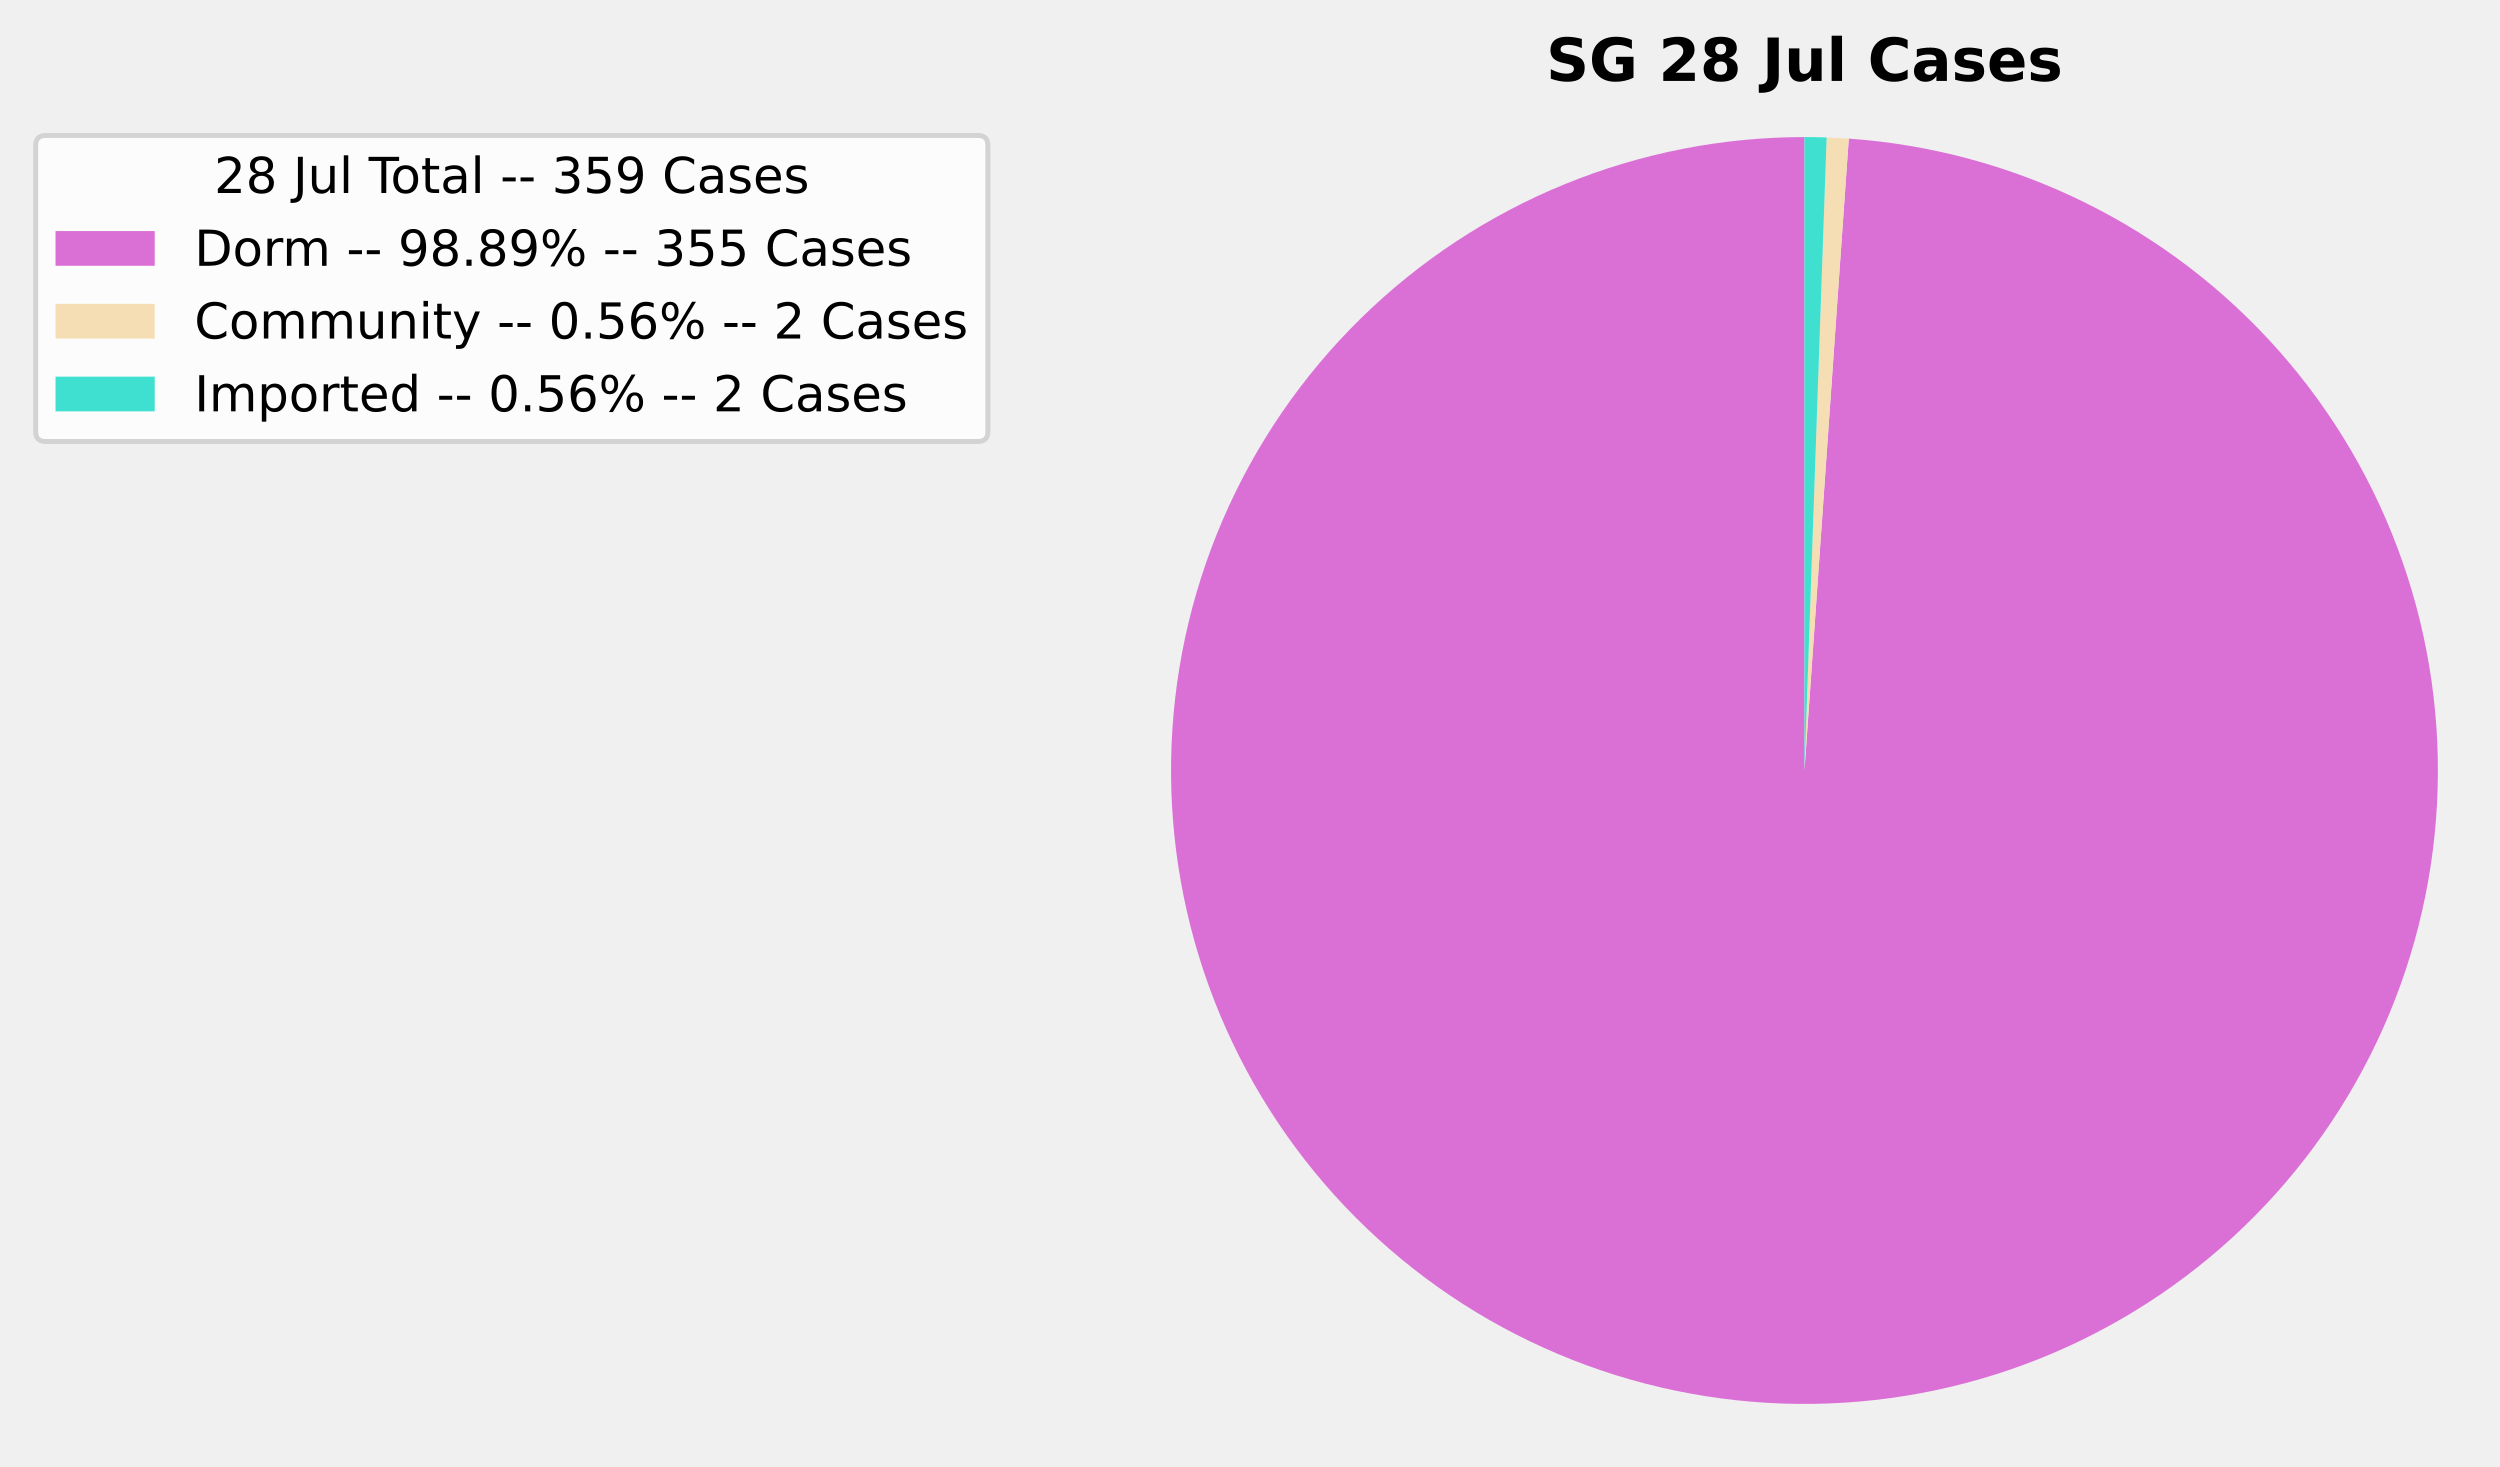
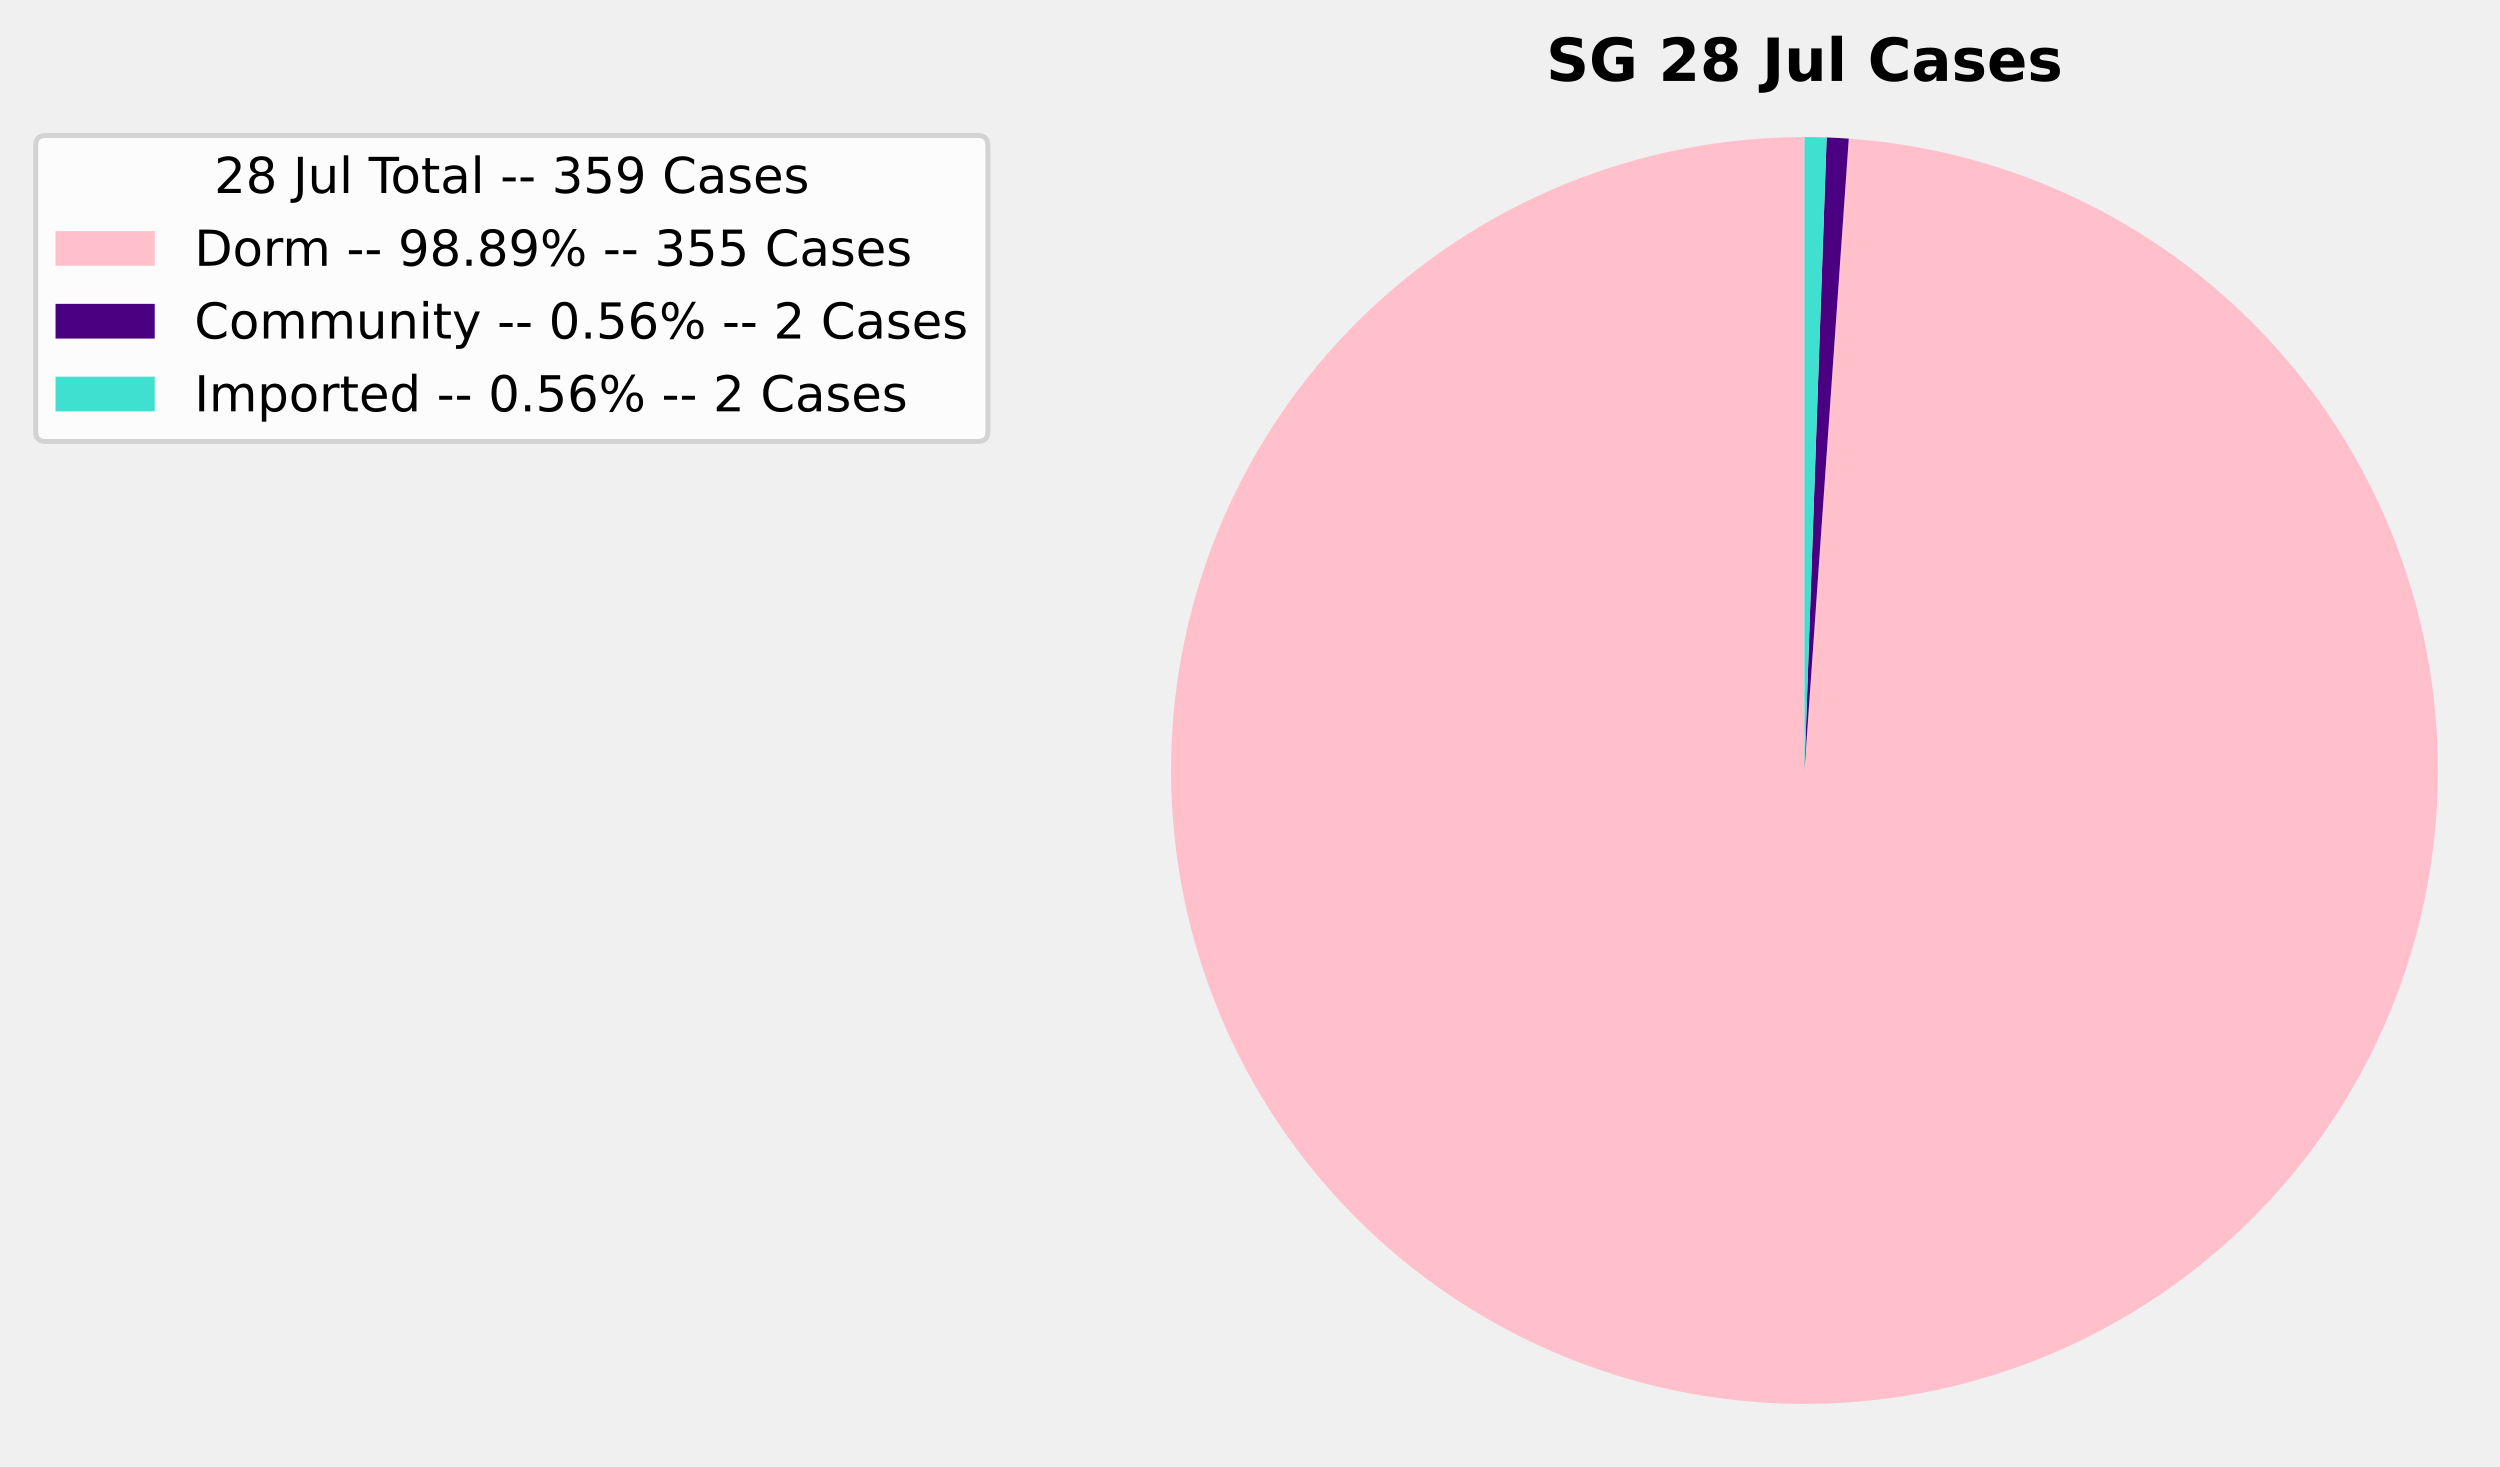
<svg xmlns="http://www.w3.org/2000/svg" xmlns:xlink="http://www.w3.org/1999/xlink" height="295.63pt" version="1.1" viewBox="0 0 504.133 295.63" width="504.133pt">
  <defs>
    <style type="text/css">
*{stroke-linecap:butt;stroke-linejoin:round;}
  </style>
  </defs>
  <g id="figure_1">
    <g id="patch_1">
      <path d="M -0 295.63  L 504.133 295.63  L 504.133 0  L -0 0  z " style="fill:none;" />
    </g>
    <g id="axes_1">
      <g id="patch_2">
-         <path d="M 363.877 27.64  C 347.291 27.64 330.863 30.871 315.512 37.151  C 300.161 43.431 286.179 52.641 274.349 64.266  C 262.519 75.891 253.065 89.709 246.518 104.948  C 239.97 120.186 236.453 136.555 236.162 153.139  C 235.872 169.722 238.815 186.204 244.825 201.662  C 250.835 217.121 259.799 231.262 271.215 243.293  C 282.631 255.325 296.282 265.019 311.404 271.832  C 326.526 278.646 342.831 282.449 359.406 283.03  C 375.982 283.61 392.513 280.957 408.074 275.218  C 423.636 269.479 437.931 260.764 450.161 249.56  C 462.39 238.356 472.322 224.877 479.399 209.877  C 486.476 194.877 490.564 178.641 491.434 162.078  C 492.305 145.515 489.941 128.94 484.475 113.281  C 479.01 97.621 470.546 83.175 459.558 70.751  C 448.57 58.328 435.267 48.162 420.393 40.824  C 405.519 33.485 389.357 29.113 372.812 27.953  L 363.877 155.374  L 363.877 27.64  z " style="fill:#da70d6;" />
+         <path d="M 363.877 27.64  C 347.291 27.64 330.863 30.871 315.512 37.151  C 300.161 43.431 286.179 52.641 274.349 64.266  C 262.519 75.891 253.065 89.709 246.518 104.948  C 239.97 120.186 236.453 136.555 236.162 153.139  C 235.872 169.722 238.815 186.204 244.825 201.662  C 250.835 217.121 259.799 231.262 271.215 243.293  C 282.631 255.325 296.282 265.019 311.404 271.832  C 326.526 278.646 342.831 282.449 359.406 283.03  C 375.982 283.61 392.513 280.957 408.074 275.218  C 423.636 269.479 437.931 260.764 450.161 249.56  C 462.39 238.356 472.322 224.877 479.399 209.877  C 486.476 194.877 490.564 178.641 491.434 162.078  C 492.305 145.515 489.941 128.94 484.475 113.281  C 479.01 97.621 470.546 83.175 459.558 70.751  C 448.57 58.328 435.267 48.162 420.393 40.824  C 405.519 33.485 389.357 29.113 372.812 27.953  L 363.877 155.374  L 363.877 27.64  z " style="fill:#ffc0cb;" />
      </g>
      <g id="patch_3">
-         <path d="M 372.812 27.953  C 372.068 27.901 371.324 27.856 370.58 27.816  C 369.836 27.777 369.092 27.745 368.347 27.719  L 363.877 155.374  L 372.812 27.953  z " style="fill:#f5deb3;" />
+         <path d="M 372.812 27.953  C 372.068 27.901 371.324 27.856 370.58 27.816  C 369.836 27.777 369.092 27.745 368.347 27.719  L 363.877 155.374  L 372.812 27.953  z " style="fill:#4b0082;" />
      </g>
      <g id="patch_4">
        <path d="M 368.347 27.719  C 367.602 27.693 366.857 27.673 366.112 27.66  C 365.367 27.647 364.622 27.64 363.877 27.64  L 363.877 155.374  L 368.347 27.719  z " style="fill:#40e0d0;" />
      </g>
      <g id="matplotlib.axis_1" />
      <g id="matplotlib.axis_2" />
      <g id="text_1">
        <defs>
          <path d="M 59.906 70.609  L 59.906 55.172  Q 53.906 57.859 48.188 59.219  Q 42.484 60.594 37.406 60.594  Q 30.672 60.594 27.438 58.734  Q 24.219 56.891 24.219 52.984  Q 24.219 50.047 26.391 48.406  Q 28.562 46.781 34.281 45.609  L 42.281 44  Q 54.438 41.547 59.562 36.562  Q 64.703 31.594 64.703 22.406  Q 64.703 10.359 57.547 4.469  Q 50.391 -1.422 35.688 -1.422  Q 28.766 -1.422 21.781 -0.094  Q 14.797 1.219 7.812 3.812  L 7.812 19.672  Q 14.797 15.969 21.312 14.078  Q 27.828 12.203 33.891 12.203  Q 40.047 12.203 43.312 14.25  Q 46.578 16.312 46.578 20.125  Q 46.578 23.531 44.359 25.391  Q 42.141 27.25 35.5 28.719  L 28.219 30.328  Q 17.281 32.672 12.219 37.797  Q 7.172 42.922 7.172 51.609  Q 7.172 62.5 14.203 68.359  Q 21.234 74.219 34.422 74.219  Q 40.438 74.219 46.781 73.312  Q 53.125 72.406 59.906 70.609  z " id="DejaVuSans-Bold-83" />
          <path d="M 74.703 5.422  Q 67.672 2 60.109 0.281  Q 52.547 -1.422 44.484 -1.422  Q 26.266 -1.422 15.625 8.766  Q 4.984 18.953 4.984 36.375  Q 4.984 54 15.812 64.109  Q 26.656 74.219 45.516 74.219  Q 52.781 74.219 59.438 72.844  Q 66.109 71.484 72.016 68.797  L 72.016 53.719  Q 65.922 57.172 59.891 58.875  Q 53.859 60.594 47.797 60.594  Q 36.578 60.594 30.5 54.312  Q 24.422 48.047 24.422 36.375  Q 24.422 24.812 30.281 18.5  Q 36.141 12.203 46.922 12.203  Q 49.859 12.203 52.375 12.562  Q 54.891 12.938 56.891 13.719  L 56.891 27.875  L 45.406 27.875  L 45.406 40.484  L 74.703 40.484  z " id="DejaVuSans-Bold-71" />
          <path id="DejaVuSans-Bold-32" />
          <path d="M 28.812 13.812  L 60.891 13.812  L 60.891 0  L 7.906 0  L 7.906 13.812  L 34.516 37.312  Q 38.094 40.531 39.797 43.609  Q 41.5 46.688 41.5 50  Q 41.5 55.125 38.062 58.25  Q 34.625 61.375 28.906 61.375  Q 24.516 61.375 19.281 59.5  Q 14.062 57.625 8.109 53.906  L 8.109 69.922  Q 14.453 72.016 20.656 73.109  Q 26.859 74.219 32.812 74.219  Q 45.906 74.219 53.156 68.453  Q 60.406 62.703 60.406 52.391  Q 60.406 46.438 57.328 41.281  Q 54.25 36.141 44.391 27.484  z " id="DejaVuSans-Bold-50" />
          <path d="M 34.812 32.625  Q 29.547 32.625 26.703 29.734  Q 23.875 26.859 23.875 21.484  Q 23.875 16.109 26.703 13.25  Q 29.547 10.406 34.812 10.406  Q 40.047 10.406 42.828 13.25  Q 45.609 16.109 45.609 21.484  Q 45.609 26.906 42.828 29.766  Q 40.047 32.625 34.812 32.625  z M 21.094 38.812  Q 14.453 40.828 11.078 44.969  Q 7.719 49.125 7.719 55.328  Q 7.719 64.547 14.594 69.375  Q 21.484 74.219 34.812 74.219  Q 48.047 74.219 54.922 69.406  Q 61.812 64.594 61.812 55.328  Q 61.812 49.125 58.422 44.969  Q 55.031 40.828 48.391 38.812  Q 55.812 36.766 59.594 32.156  Q 63.375 27.547 63.375 20.516  Q 63.375 9.672 56.172 4.125  Q 48.969 -1.422 34.812 -1.422  Q 20.609 -1.422 13.359 4.125  Q 6.109 9.672 6.109 20.516  Q 6.109 27.547 9.891 32.156  Q 13.672 36.766 21.094 38.812  z M 25.484 53.422  Q 25.484 49.078 27.906 46.734  Q 30.328 44.391 34.812 44.391  Q 39.203 44.391 41.594 46.734  Q 44 49.078 44 53.422  Q 44 57.766 41.594 60.078  Q 39.203 62.406 34.812 62.406  Q 30.328 62.406 27.906 60.062  Q 25.484 57.719 25.484 53.422  z " id="DejaVuSans-Bold-56" />
          <path d="M 9.188 72.906  L 27.984 72.906  L 27.984 7.078  Q 27.984 -6.547 20.578 -13.281  Q 13.188 -20.016 -1.812 -20.016  L -5.609 -20.016  L -5.609 -5.812  L -2.688 -5.812  Q 3.172 -5.812 6.172 -2.531  Q 9.188 0.734 9.188 7.078  z " id="DejaVuSans-Bold-74" />
          <path d="M 7.812 21.297  L 7.812 54.688  L 25.391 54.688  L 25.391 49.219  Q 25.391 44.781 25.344 38.062  Q 25.297 31.344 25.297 29.109  Q 25.297 22.516 25.641 19.609  Q 25.984 16.703 26.812 15.375  Q 27.875 13.672 29.609 12.734  Q 31.344 11.812 33.594 11.812  Q 39.062 11.812 42.188 16.016  Q 45.312 20.219 45.312 27.688  L 45.312 54.688  L 62.797 54.688  L 62.797 0  L 45.312 0  L 45.312 7.906  Q 41.359 3.125 36.938 0.844  Q 32.516 -1.422 27.203 -1.422  Q 17.719 -1.422 12.766 4.391  Q 7.812 10.203 7.812 21.297  z " id="DejaVuSans-Bold-117" />
          <path d="M 8.406 75.984  L 25.875 75.984  L 25.875 0  L 8.406 0  z " id="DejaVuSans-Bold-108" />
          <path d="M 67 4  Q 61.812 1.312 56.203 -0.047  Q 50.594 -1.422 44.484 -1.422  Q 26.266 -1.422 15.625 8.766  Q 4.984 18.953 4.984 36.375  Q 4.984 53.859 15.625 64.031  Q 26.266 74.219 44.484 74.219  Q 50.594 74.219 56.203 72.844  Q 61.812 71.484 67 68.797  L 67 53.719  Q 61.766 57.281 56.688 58.938  Q 51.609 60.594 46 60.594  Q 35.938 60.594 30.172 54.141  Q 24.422 47.703 24.422 36.375  Q 24.422 25.094 30.172 18.641  Q 35.938 12.203 46 12.203  Q 51.609 12.203 56.688 13.859  Q 61.766 15.531 67 19.094  z " id="DejaVuSans-Bold-67" />
          <path d="M 32.906 24.609  Q 27.438 24.609 24.672 22.75  Q 21.922 20.906 21.922 17.281  Q 21.922 13.969 24.141 12.078  Q 26.375 10.203 30.328 10.203  Q 35.25 10.203 38.625 13.734  Q 42 17.281 42 22.609  L 42 24.609  z M 59.625 31.203  L 59.625 0  L 42 0  L 42 8.109  Q 38.484 3.125 34.078 0.844  Q 29.688 -1.422 23.391 -1.422  Q 14.891 -1.422 9.594 3.531  Q 4.297 8.5 4.297 16.406  Q 4.297 26.031 10.906 30.516  Q 17.531 35.016 31.688 35.016  L 42 35.016  L 42 36.375  Q 42 40.531 38.719 42.453  Q 35.453 44.391 28.516 44.391  Q 22.906 44.391 18.062 43.266  Q 13.234 42.141 9.078 39.891  L 9.078 53.219  Q 14.703 54.594 20.359 55.297  Q 26.031 56 31.688 56  Q 46.484 56 53.047 50.172  Q 59.625 44.344 59.625 31.203  z " id="DejaVuSans-Bold-97" />
          <path d="M 51.125 52.984  L 51.125 39.703  Q 45.516 42.047 40.281 43.219  Q 35.062 44.391 30.422 44.391  Q 25.438 44.391 23.016 43.141  Q 20.609 41.891 20.609 39.312  Q 20.609 37.203 22.438 36.078  Q 24.266 34.969 29 34.422  L 32.078 33.984  Q 45.516 32.281 50.141 28.375  Q 54.781 24.469 54.781 16.109  Q 54.781 7.375 48.328 2.969  Q 41.891 -1.422 29.109 -1.422  Q 23.688 -1.422 17.891 -0.562  Q 12.109 0.297 6 2  L 6 15.281  Q 11.234 12.75 16.719 11.469  Q 22.219 10.203 27.875 10.203  Q 33.016 10.203 35.594 11.609  Q 38.188 13.031 38.188 15.828  Q 38.188 18.172 36.406 19.312  Q 34.625 20.453 29.297 21.094  L 26.219 21.484  Q 14.547 22.953 9.859 26.906  Q 5.172 30.859 5.172 38.922  Q 5.172 47.609 11.125 51.797  Q 17.094 56 29.391 56  Q 34.234 56 39.547 55.266  Q 44.875 54.547 51.125 52.984  z " id="DejaVuSans-Bold-115" />
          <path d="M 62.984 27.484  L 62.984 22.516  L 22.125 22.516  Q 22.75 16.359 26.562 13.281  Q 30.375 10.203 37.203 10.203  Q 42.719 10.203 48.5 11.844  Q 54.297 13.484 60.406 16.797  L 60.406 3.328  Q 54.203 0.984 48 -0.219  Q 41.797 -1.422 35.594 -1.422  Q 20.75 -1.422 12.516 6.125  Q 4.297 13.672 4.297 27.297  Q 4.297 40.672 12.375 48.328  Q 20.453 56 34.625 56  Q 47.516 56 55.25 48.234  Q 62.984 40.484 62.984 27.484  z M 45.016 33.297  Q 45.016 38.281 42.109 41.328  Q 39.203 44.391 34.516 44.391  Q 29.438 44.391 26.266 41.531  Q 23.094 38.672 22.312 33.297  z " id="DejaVuSans-Bold-101" />
        </defs>
        <g transform="translate(311.791 16.31812)scale(0.12 -0.12)">
          <use xlink:href="#DejaVuSans-Bold-83" />
          <use x="72.021" xlink:href="#DejaVuSans-Bold-71" />
          <use x="154.102" xlink:href="#DejaVuSans-Bold-32" />
          <use x="188.916" xlink:href="#DejaVuSans-Bold-50" />
          <use x="258.496" xlink:href="#DejaVuSans-Bold-56" />
          <use x="328.076" xlink:href="#DejaVuSans-Bold-32" />
          <use x="362.891" xlink:href="#DejaVuSans-Bold-74" />
          <use x="400.098" xlink:href="#DejaVuSans-Bold-117" />
          <use x="471.289" xlink:href="#DejaVuSans-Bold-108" />
          <use x="505.566" xlink:href="#DejaVuSans-Bold-32" />
          <use x="540.381" xlink:href="#DejaVuSans-Bold-67" />
          <use x="613.77" xlink:href="#DejaVuSans-Bold-97" />
          <use x="681.25" xlink:href="#DejaVuSans-Bold-115" />
          <use x="740.771" xlink:href="#DejaVuSans-Bold-101" />
          <use x="808.594" xlink:href="#DejaVuSans-Bold-115" />
        </g>
      </g>
      <g id="legend_1">
        <g id="patch_5">
          <path d="M 9.2 89.031  L 197.209 89.031  Q 199.209 89.031 199.209 87.031  L 199.209 29.318  Q 199.209 27.318 197.209 27.318  L 9.2 27.318  Q 7.2 27.318 7.2 29.318  L 7.2 87.031  Q 7.2 89.031 9.2 89.031  z " style="fill:#ffffff;opacity:0.8;stroke:#cccccc;stroke-linejoin:miter;" />
        </g>
        <g id="text_2">
          <defs>
            <path d="M 19.188 8.297  L 53.609 8.297  L 53.609 0  L 7.328 0  L 7.328 8.297  Q 12.938 14.109 22.625 23.891  Q 32.328 33.688 34.812 36.531  Q 39.547 41.844 41.422 45.531  Q 43.312 49.219 43.312 52.781  Q 43.312 58.594 39.234 62.25  Q 35.156 65.922 28.609 65.922  Q 23.969 65.922 18.812 64.312  Q 13.672 62.703 7.812 59.422  L 7.812 69.391  Q 13.766 71.781 18.938 73  Q 24.125 74.219 28.422 74.219  Q 39.75 74.219 46.484 68.547  Q 53.219 62.891 53.219 53.422  Q 53.219 48.922 51.531 44.891  Q 49.859 40.875 45.406 35.406  Q 44.188 33.984 37.641 27.219  Q 31.109 20.453 19.188 8.297  z " id="DejaVuSans-50" />
            <path d="M 31.781 34.625  Q 24.75 34.625 20.719 30.859  Q 16.703 27.094 16.703 20.516  Q 16.703 13.922 20.719 10.156  Q 24.75 6.391 31.781 6.391  Q 38.812 6.391 42.859 10.172  Q 46.922 13.969 46.922 20.516  Q 46.922 27.094 42.891 30.859  Q 38.875 34.625 31.781 34.625  z M 21.922 38.812  Q 15.578 40.375 12.031 44.719  Q 8.5 49.078 8.5 55.328  Q 8.5 64.062 14.719 69.141  Q 20.953 74.219 31.781 74.219  Q 42.672 74.219 48.875 69.141  Q 55.078 64.062 55.078 55.328  Q 55.078 49.078 51.531 44.719  Q 48 40.375 41.703 38.812  Q 48.828 37.156 52.797 32.312  Q 56.781 27.484 56.781 20.516  Q 56.781 9.906 50.312 4.234  Q 43.844 -1.422 31.781 -1.422  Q 19.734 -1.422 13.25 4.234  Q 6.781 9.906 6.781 20.516  Q 6.781 27.484 10.781 32.312  Q 14.797 37.156 21.922 38.812  z M 18.312 54.391  Q 18.312 48.734 21.844 45.562  Q 25.391 42.391 31.781 42.391  Q 38.141 42.391 41.719 45.562  Q 45.312 48.734 45.312 54.391  Q 45.312 60.062 41.719 63.234  Q 38.141 66.406 31.781 66.406  Q 25.391 66.406 21.844 63.234  Q 18.312 60.062 18.312 54.391  z " id="DejaVuSans-56" />
            <path id="DejaVuSans-32" />
            <path d="M 9.812 72.906  L 19.672 72.906  L 19.672 5.078  Q 19.672 -8.109 14.672 -14.062  Q 9.672 -20.016 -1.422 -20.016  L -5.172 -20.016  L -5.172 -11.719  L -2.094 -11.719  Q 4.438 -11.719 7.125 -8.047  Q 9.812 -4.391 9.812 5.078  z " id="DejaVuSans-74" />
            <path d="M 8.5 21.578  L 8.5 54.688  L 17.484 54.688  L 17.484 21.922  Q 17.484 14.156 20.5 10.266  Q 23.531 6.391 29.594 6.391  Q 36.859 6.391 41.078 11.031  Q 45.312 15.672 45.312 23.688  L 45.312 54.688  L 54.297 54.688  L 54.297 0  L 45.312 0  L 45.312 8.406  Q 42.047 3.422 37.719 1  Q 33.406 -1.422 27.688 -1.422  Q 18.266 -1.422 13.375 4.438  Q 8.5 10.297 8.5 21.578  z M 31.109 56  z " id="DejaVuSans-117" />
            <path d="M 9.422 75.984  L 18.406 75.984  L 18.406 0  L 9.422 0  z " id="DejaVuSans-108" />
            <path d="M -0.297 72.906  L 61.375 72.906  L 61.375 64.594  L 35.5 64.594  L 35.5 0  L 25.594 0  L 25.594 64.594  L -0.297 64.594  z " id="DejaVuSans-84" />
            <path d="M 30.609 48.391  Q 23.391 48.391 19.188 42.75  Q 14.984 37.109 14.984 27.297  Q 14.984 17.484 19.156 11.844  Q 23.344 6.203 30.609 6.203  Q 37.797 6.203 41.984 11.859  Q 46.188 17.531 46.188 27.297  Q 46.188 37.016 41.984 42.703  Q 37.797 48.391 30.609 48.391  z M 30.609 56  Q 42.328 56 49.016 48.375  Q 55.719 40.766 55.719 27.297  Q 55.719 13.875 49.016 6.219  Q 42.328 -1.422 30.609 -1.422  Q 18.844 -1.422 12.172 6.219  Q 5.516 13.875 5.516 27.297  Q 5.516 40.766 12.172 48.375  Q 18.844 56 30.609 56  z " id="DejaVuSans-111" />
            <path d="M 18.312 70.219  L 18.312 54.688  L 36.812 54.688  L 36.812 47.703  L 18.312 47.703  L 18.312 18.016  Q 18.312 11.328 20.141 9.422  Q 21.969 7.516 27.594 7.516  L 36.812 7.516  L 36.812 0  L 27.594 0  Q 17.188 0 13.234 3.875  Q 9.281 7.766 9.281 18.016  L 9.281 47.703  L 2.688 47.703  L 2.688 54.688  L 9.281 54.688  L 9.281 70.219  z " id="DejaVuSans-116" />
            <path d="M 34.281 27.484  Q 23.391 27.484 19.188 25  Q 14.984 22.516 14.984 16.5  Q 14.984 11.719 18.141 8.906  Q 21.297 6.109 26.703 6.109  Q 34.188 6.109 38.703 11.406  Q 43.219 16.703 43.219 25.484  L 43.219 27.484  z M 52.203 31.203  L 52.203 0  L 43.219 0  L 43.219 8.297  Q 40.141 3.328 35.547 0.953  Q 30.953 -1.422 24.312 -1.422  Q 15.922 -1.422 10.953 3.297  Q 6 8.016 6 15.922  Q 6 25.141 12.172 29.828  Q 18.359 34.516 30.609 34.516  L 43.219 34.516  L 43.219 35.406  Q 43.219 41.609 39.141 45  Q 35.062 48.391 27.688 48.391  Q 23 48.391 18.547 47.266  Q 14.109 46.141 10.016 43.891  L 10.016 52.203  Q 14.938 54.109 19.578 55.047  Q 24.219 56 28.609 56  Q 40.484 56 46.344 49.844  Q 52.203 43.703 52.203 31.203  z " id="DejaVuSans-97" />
            <path d="M 4.891 31.391  L 31.203 31.391  L 31.203 23.391  L 4.891 23.391  z " id="DejaVuSans-45" />
            <path d="M 40.578 39.312  Q 47.656 37.797 51.625 33  Q 55.609 28.219 55.609 21.188  Q 55.609 10.406 48.188 4.484  Q 40.766 -1.422 27.094 -1.422  Q 22.516 -1.422 17.656 -0.516  Q 12.797 0.391 7.625 2.203  L 7.625 11.719  Q 11.719 9.328 16.594 8.109  Q 21.484 6.891 26.812 6.891  Q 36.078 6.891 40.938 10.547  Q 45.797 14.203 45.797 21.188  Q 45.797 27.641 41.281 31.266  Q 36.766 34.906 28.719 34.906  L 20.219 34.906  L 20.219 43.016  L 29.109 43.016  Q 36.375 43.016 40.234 45.922  Q 44.094 48.828 44.094 54.297  Q 44.094 59.906 40.109 62.906  Q 36.141 65.922 28.719 65.922  Q 24.656 65.922 20.016 65.031  Q 15.375 64.156 9.812 62.312  L 9.812 71.094  Q 15.438 72.656 20.344 73.438  Q 25.25 74.219 29.594 74.219  Q 40.828 74.219 47.359 69.109  Q 53.906 64.016 53.906 55.328  Q 53.906 49.266 50.438 45.094  Q 46.969 40.922 40.578 39.312  z " id="DejaVuSans-51" />
            <path d="M 10.797 72.906  L 49.516 72.906  L 49.516 64.594  L 19.828 64.594  L 19.828 46.734  Q 21.969 47.469 24.109 47.828  Q 26.266 48.188 28.422 48.188  Q 40.625 48.188 47.75 41.5  Q 54.891 34.812 54.891 23.391  Q 54.891 11.625 47.562 5.094  Q 40.234 -1.422 26.906 -1.422  Q 22.312 -1.422 17.547 -0.641  Q 12.797 0.141 7.719 1.703  L 7.719 11.625  Q 12.109 9.234 16.797 8.062  Q 21.484 6.891 26.703 6.891  Q 35.156 6.891 40.078 11.328  Q 45.016 15.766 45.016 23.391  Q 45.016 31 40.078 35.438  Q 35.156 39.891 26.703 39.891  Q 22.75 39.891 18.812 39.016  Q 14.891 38.141 10.797 36.281  z " id="DejaVuSans-53" />
            <path d="M 10.984 1.516  L 10.984 10.5  Q 14.703 8.734 18.5 7.812  Q 22.312 6.891 25.984 6.891  Q 35.75 6.891 40.891 13.453  Q 46.047 20.016 46.781 33.406  Q 43.953 29.203 39.594 26.953  Q 35.25 24.703 29.984 24.703  Q 19.047 24.703 12.672 31.312  Q 6.297 37.938 6.297 49.422  Q 6.297 60.641 12.938 67.422  Q 19.578 74.219 30.609 74.219  Q 43.266 74.219 49.922 64.516  Q 56.594 54.828 56.594 36.375  Q 56.594 19.141 48.406 8.859  Q 40.234 -1.422 26.422 -1.422  Q 22.703 -1.422 18.891 -0.688  Q 15.094 0.047 10.984 1.516  z M 30.609 32.422  Q 37.25 32.422 41.125 36.953  Q 45.016 41.5 45.016 49.422  Q 45.016 57.281 41.125 61.844  Q 37.25 66.406 30.609 66.406  Q 23.969 66.406 20.094 61.844  Q 16.219 57.281 16.219 49.422  Q 16.219 41.5 20.094 36.953  Q 23.969 32.422 30.609 32.422  z " id="DejaVuSans-57" />
            <path d="M 64.406 67.281  L 64.406 56.891  Q 59.422 61.531 53.781 63.812  Q 48.141 66.109 41.797 66.109  Q 29.297 66.109 22.656 58.469  Q 16.016 50.828 16.016 36.375  Q 16.016 21.969 22.656 14.328  Q 29.297 6.688 41.797 6.688  Q 48.141 6.688 53.781 8.984  Q 59.422 11.281 64.406 15.922  L 64.406 5.609  Q 59.234 2.094 53.438 0.328  Q 47.656 -1.422 41.219 -1.422  Q 24.656 -1.422 15.125 8.703  Q 5.609 18.844 5.609 36.375  Q 5.609 53.953 15.125 64.078  Q 24.656 74.219 41.219 74.219  Q 47.75 74.219 53.531 72.484  Q 59.328 70.75 64.406 67.281  z " id="DejaVuSans-67" />
            <path d="M 44.281 53.078  L 44.281 44.578  Q 40.484 46.531 36.375 47.5  Q 32.281 48.484 27.875 48.484  Q 21.188 48.484 17.844 46.438  Q 14.5 44.391 14.5 40.281  Q 14.5 37.156 16.891 35.375  Q 19.281 33.594 26.516 31.984  L 29.594 31.297  Q 39.156 29.25 43.188 25.516  Q 47.219 21.781 47.219 15.094  Q 47.219 7.469 41.188 3.016  Q 35.156 -1.422 24.609 -1.422  Q 20.219 -1.422 15.453 -0.562  Q 10.688 0.297 5.422 2  L 5.422 11.281  Q 10.406 8.688 15.234 7.391  Q 20.062 6.109 24.812 6.109  Q 31.156 6.109 34.562 8.281  Q 37.984 10.453 37.984 14.406  Q 37.984 18.062 35.516 20.016  Q 33.062 21.969 24.703 23.781  L 21.578 24.516  Q 13.234 26.266 9.516 29.906  Q 5.812 33.547 5.812 39.891  Q 5.812 47.609 11.281 51.797  Q 16.75 56 26.812 56  Q 31.781 56 36.172 55.266  Q 40.578 54.547 44.281 53.078  z " id="DejaVuSans-115" />
            <path d="M 56.203 29.594  L 56.203 25.203  L 14.891 25.203  Q 15.484 15.922 20.484 11.062  Q 25.484 6.203 34.422 6.203  Q 39.594 6.203 44.453 7.469  Q 49.312 8.734 54.109 11.281  L 54.109 2.781  Q 49.266 0.734 44.188 -0.344  Q 39.109 -1.422 33.891 -1.422  Q 20.797 -1.422 13.156 6.188  Q 5.516 13.812 5.516 26.812  Q 5.516 40.234 12.766 48.109  Q 20.016 56 32.328 56  Q 43.359 56 49.781 48.891  Q 56.203 41.797 56.203 29.594  z M 47.219 32.234  Q 47.125 39.594 43.094 43.984  Q 39.062 48.391 32.422 48.391  Q 24.906 48.391 20.391 44.141  Q 15.875 39.891 15.188 32.172  z " id="DejaVuSans-101" />
          </defs>
          <g transform="translate(43.19453 38.91656)scale(0.1 -0.1)">
            <use xlink:href="#DejaVuSans-50" />
            <use x="63.623" xlink:href="#DejaVuSans-56" />
            <use x="127.246" xlink:href="#DejaVuSans-32" />
            <use x="159.033" xlink:href="#DejaVuSans-74" />
            <use x="188.525" xlink:href="#DejaVuSans-117" />
            <use x="251.904" xlink:href="#DejaVuSans-108" />
            <use x="279.688" xlink:href="#DejaVuSans-32" />
            <use x="311.475" xlink:href="#DejaVuSans-84" />
            <use x="355.559" xlink:href="#DejaVuSans-111" />
            <use x="416.74" xlink:href="#DejaVuSans-116" />
            <use x="455.949" xlink:href="#DejaVuSans-97" />
            <use x="517.229" xlink:href="#DejaVuSans-108" />
            <use x="545.012" xlink:href="#DejaVuSans-32" />
            <use x="576.799" xlink:href="#DejaVuSans-45" />
            <use x="612.883" xlink:href="#DejaVuSans-45" />
            <use x="648.967" xlink:href="#DejaVuSans-32" />
            <use x="680.754" xlink:href="#DejaVuSans-51" />
            <use x="744.377" xlink:href="#DejaVuSans-53" />
            <use x="808" xlink:href="#DejaVuSans-57" />
            <use x="871.623" xlink:href="#DejaVuSans-32" />
            <use x="903.41" xlink:href="#DejaVuSans-67" />
            <use x="973.234" xlink:href="#DejaVuSans-97" />
            <use x="1034.514" xlink:href="#DejaVuSans-115" />
            <use x="1086.613" xlink:href="#DejaVuSans-101" />
            <use x="1148.137" xlink:href="#DejaVuSans-115" />
          </g>
        </g>
        <g id="patch_6">
-           <path d="M 11.2 53.595  L 31.2 53.595  L 31.2 46.595  L 11.2 46.595  z " style="fill:#da70d6;" />
+           <path d="M 11.2 53.595  L 31.2 53.595  L 31.2 46.595  L 11.2 46.595  z " style="fill:#ffc0cb;" />
        </g>
        <g id="text_3">
          <defs>
            <path d="M 19.672 64.797  L 19.672 8.109  L 31.594 8.109  Q 46.688 8.109 53.688 14.938  Q 60.688 21.781 60.688 36.531  Q 60.688 51.172 53.688 57.984  Q 46.688 64.797 31.594 64.797  z M 9.812 72.906  L 30.078 72.906  Q 51.266 72.906 61.172 64.094  Q 71.094 55.281 71.094 36.531  Q 71.094 17.672 61.125 8.828  Q 51.172 0 30.078 0  L 9.812 0  z " id="DejaVuSans-68" />
            <path d="M 41.109 46.297  Q 39.594 47.172 37.812 47.578  Q 36.031 48 33.891 48  Q 26.266 48 22.188 43.047  Q 18.109 38.094 18.109 28.812  L 18.109 0  L 9.078 0  L 9.078 54.688  L 18.109 54.688  L 18.109 46.188  Q 20.953 51.172 25.484 53.578  Q 30.031 56 36.531 56  Q 37.453 56 38.578 55.875  Q 39.703 55.766 41.062 55.516  z " id="DejaVuSans-114" />
            <path d="M 52 44.188  Q 55.375 50.25 60.062 53.125  Q 64.75 56 71.094 56  Q 79.641 56 84.281 50.016  Q 88.922 44.047 88.922 33.016  L 88.922 0  L 79.891 0  L 79.891 32.719  Q 79.891 40.578 77.094 44.375  Q 74.312 48.188 68.609 48.188  Q 61.625 48.188 57.562 43.547  Q 53.516 38.922 53.516 30.906  L 53.516 0  L 44.484 0  L 44.484 32.719  Q 44.484 40.625 41.703 44.406  Q 38.922 48.188 33.109 48.188  Q 26.219 48.188 22.156 43.531  Q 18.109 38.875 18.109 30.906  L 18.109 0  L 9.078 0  L 9.078 54.688  L 18.109 54.688  L 18.109 46.188  Q 21.188 51.219 25.484 53.609  Q 29.781 56 35.688 56  Q 41.656 56 45.828 52.969  Q 50 49.953 52 44.188  z " id="DejaVuSans-109" />
            <path d="M 10.688 12.406  L 21 12.406  L 21 0  L 10.688 0  z " id="DejaVuSans-46" />
            <path d="M 72.703 32.078  Q 68.453 32.078 66.031 28.469  Q 63.625 24.859 63.625 18.406  Q 63.625 12.062 66.031 8.422  Q 68.453 4.781 72.703 4.781  Q 76.859 4.781 79.266 8.422  Q 81.688 12.062 81.688 18.406  Q 81.688 24.812 79.266 28.438  Q 76.859 32.078 72.703 32.078  z M 72.703 38.281  Q 80.422 38.281 84.953 32.906  Q 89.5 27.547 89.5 18.406  Q 89.5 9.281 84.938 3.922  Q 80.375 -1.422 72.703 -1.422  Q 64.891 -1.422 60.344 3.922  Q 55.812 9.281 55.812 18.406  Q 55.812 27.594 60.375 32.938  Q 64.938 38.281 72.703 38.281  z M 22.312 68.016  Q 18.109 68.016 15.688 64.375  Q 13.281 60.75 13.281 54.391  Q 13.281 47.953 15.672 44.328  Q 18.062 40.719 22.312 40.719  Q 26.562 40.719 28.969 44.328  Q 31.391 47.953 31.391 54.391  Q 31.391 60.688 28.953 64.344  Q 26.516 68.016 22.312 68.016  z M 66.406 74.219  L 74.219 74.219  L 28.609 -1.422  L 20.797 -1.422  z M 22.312 74.219  Q 30.031 74.219 34.609 68.875  Q 39.203 63.531 39.203 54.391  Q 39.203 45.172 34.641 39.844  Q 30.078 34.516 22.312 34.516  Q 14.547 34.516 10.031 39.859  Q 5.516 45.219 5.516 54.391  Q 5.516 63.484 10.047 68.844  Q 14.594 74.219 22.312 74.219  z " id="DejaVuSans-37" />
          </defs>
          <g transform="translate(39.2 53.59469)scale(0.1 -0.1)">
            <use xlink:href="#DejaVuSans-68" />
            <use x="77.002" xlink:href="#DejaVuSans-111" />
            <use x="138.184" xlink:href="#DejaVuSans-114" />
            <use x="177.547" xlink:href="#DejaVuSans-109" />
            <use x="274.959" xlink:href="#DejaVuSans-32" />
            <use x="306.746" xlink:href="#DejaVuSans-45" />
            <use x="342.83" xlink:href="#DejaVuSans-45" />
            <use x="378.914" xlink:href="#DejaVuSans-32" />
            <use x="410.701" xlink:href="#DejaVuSans-57" />
            <use x="474.324" xlink:href="#DejaVuSans-56" />
            <use x="537.947" xlink:href="#DejaVuSans-46" />
            <use x="569.734" xlink:href="#DejaVuSans-56" />
            <use x="633.357" xlink:href="#DejaVuSans-57" />
            <use x="696.98" xlink:href="#DejaVuSans-37" />
            <use x="792" xlink:href="#DejaVuSans-32" />
            <use x="823.787" xlink:href="#DejaVuSans-45" />
            <use x="859.871" xlink:href="#DejaVuSans-45" />
            <use x="895.955" xlink:href="#DejaVuSans-32" />
            <use x="927.742" xlink:href="#DejaVuSans-51" />
            <use x="991.365" xlink:href="#DejaVuSans-53" />
            <use x="1054.988" xlink:href="#DejaVuSans-53" />
            <use x="1118.611" xlink:href="#DejaVuSans-32" />
            <use x="1150.398" xlink:href="#DejaVuSans-67" />
            <use x="1220.223" xlink:href="#DejaVuSans-97" />
            <use x="1281.502" xlink:href="#DejaVuSans-115" />
            <use x="1333.602" xlink:href="#DejaVuSans-101" />
            <use x="1395.125" xlink:href="#DejaVuSans-115" />
          </g>
        </g>
        <g id="patch_7">
-           <path d="M 11.2 68.273  L 31.2 68.273  L 31.2 61.273  L 11.2 61.273  z " style="fill:#f5deb3;" />
+           <path d="M 11.2 68.273  L 31.2 68.273  L 31.2 61.273  L 11.2 61.273  z " style="fill:#4b0082;" />
        </g>
        <g id="text_4">
          <defs>
            <path d="M 54.891 33.016  L 54.891 0  L 45.906 0  L 45.906 32.719  Q 45.906 40.484 42.875 44.328  Q 39.844 48.188 33.797 48.188  Q 26.516 48.188 22.312 43.547  Q 18.109 38.922 18.109 30.906  L 18.109 0  L 9.078 0  L 9.078 54.688  L 18.109 54.688  L 18.109 46.188  Q 21.344 51.125 25.703 53.562  Q 30.078 56 35.797 56  Q 45.219 56 50.047 50.172  Q 54.891 44.344 54.891 33.016  z " id="DejaVuSans-110" />
            <path d="M 9.422 54.688  L 18.406 54.688  L 18.406 0  L 9.422 0  z M 9.422 75.984  L 18.406 75.984  L 18.406 64.594  L 9.422 64.594  z " id="DejaVuSans-105" />
            <path d="M 32.172 -5.078  Q 28.375 -14.844 24.75 -17.812  Q 21.141 -20.797 15.094 -20.797  L 7.906 -20.797  L 7.906 -13.281  L 13.188 -13.281  Q 16.891 -13.281 18.938 -11.516  Q 21 -9.766 23.484 -3.219  L 25.094 0.875  L 2.984 54.688  L 12.5 54.688  L 29.594 11.922  L 46.688 54.688  L 56.203 54.688  z " id="DejaVuSans-121" />
            <path d="M 31.781 66.406  Q 24.172 66.406 20.328 58.906  Q 16.5 51.422 16.5 36.375  Q 16.5 21.391 20.328 13.891  Q 24.172 6.391 31.781 6.391  Q 39.453 6.391 43.281 13.891  Q 47.125 21.391 47.125 36.375  Q 47.125 51.422 43.281 58.906  Q 39.453 66.406 31.781 66.406  z M 31.781 74.219  Q 44.047 74.219 50.516 64.516  Q 56.984 54.828 56.984 36.375  Q 56.984 17.969 50.516 8.266  Q 44.047 -1.422 31.781 -1.422  Q 19.531 -1.422 13.062 8.266  Q 6.594 17.969 6.594 36.375  Q 6.594 54.828 13.062 64.516  Q 19.531 74.219 31.781 74.219  z " id="DejaVuSans-48" />
            <path d="M 33.016 40.375  Q 26.375 40.375 22.484 35.828  Q 18.609 31.297 18.609 23.391  Q 18.609 15.531 22.484 10.953  Q 26.375 6.391 33.016 6.391  Q 39.656 6.391 43.531 10.953  Q 47.406 15.531 47.406 23.391  Q 47.406 31.297 43.531 35.828  Q 39.656 40.375 33.016 40.375  z M 52.594 71.297  L 52.594 62.312  Q 48.875 64.062 45.094 64.984  Q 41.312 65.922 37.594 65.922  Q 27.828 65.922 22.672 59.328  Q 17.531 52.734 16.797 39.406  Q 19.672 43.656 24.016 45.922  Q 28.375 48.188 33.594 48.188  Q 44.578 48.188 50.953 41.516  Q 57.328 34.859 57.328 23.391  Q 57.328 12.156 50.688 5.359  Q 44.047 -1.422 33.016 -1.422  Q 20.359 -1.422 13.672 8.266  Q 6.984 17.969 6.984 36.375  Q 6.984 53.656 15.188 63.938  Q 23.391 74.219 37.203 74.219  Q 40.922 74.219 44.703 73.484  Q 48.484 72.75 52.594 71.297  z " id="DejaVuSans-54" />
          </defs>
          <g transform="translate(39.2 68.27281)scale(0.1 -0.1)">
            <use xlink:href="#DejaVuSans-67" />
            <use x="69.824" xlink:href="#DejaVuSans-111" />
            <use x="131.006" xlink:href="#DejaVuSans-109" />
            <use x="228.418" xlink:href="#DejaVuSans-109" />
            <use x="325.83" xlink:href="#DejaVuSans-117" />
            <use x="389.209" xlink:href="#DejaVuSans-110" />
            <use x="452.588" xlink:href="#DejaVuSans-105" />
            <use x="480.371" xlink:href="#DejaVuSans-116" />
            <use x="519.58" xlink:href="#DejaVuSans-121" />
            <use x="578.76" xlink:href="#DejaVuSans-32" />
            <use x="610.547" xlink:href="#DejaVuSans-45" />
            <use x="646.631" xlink:href="#DejaVuSans-45" />
            <use x="682.715" xlink:href="#DejaVuSans-32" />
            <use x="714.502" xlink:href="#DejaVuSans-48" />
            <use x="778.125" xlink:href="#DejaVuSans-46" />
            <use x="809.912" xlink:href="#DejaVuSans-53" />
            <use x="873.535" xlink:href="#DejaVuSans-54" />
            <use x="937.158" xlink:href="#DejaVuSans-37" />
            <use x="1032.178" xlink:href="#DejaVuSans-32" />
            <use x="1063.965" xlink:href="#DejaVuSans-45" />
            <use x="1100.049" xlink:href="#DejaVuSans-45" />
            <use x="1136.133" xlink:href="#DejaVuSans-32" />
            <use x="1167.92" xlink:href="#DejaVuSans-50" />
            <use x="1231.543" xlink:href="#DejaVuSans-32" />
            <use x="1263.33" xlink:href="#DejaVuSans-67" />
            <use x="1333.154" xlink:href="#DejaVuSans-97" />
            <use x="1394.434" xlink:href="#DejaVuSans-115" />
            <use x="1446.533" xlink:href="#DejaVuSans-101" />
            <use x="1508.057" xlink:href="#DejaVuSans-115" />
          </g>
        </g>
        <g id="patch_8">
          <path d="M 11.2 82.951  L 31.2 82.951  L 31.2 75.951  L 11.2 75.951  z " style="fill:#40e0d0;" />
        </g>
        <g id="text_5">
          <defs>
            <path d="M 9.812 72.906  L 19.672 72.906  L 19.672 0  L 9.812 0  z " id="DejaVuSans-73" />
            <path d="M 18.109 8.203  L 18.109 -20.797  L 9.078 -20.797  L 9.078 54.688  L 18.109 54.688  L 18.109 46.391  Q 20.953 51.266 25.266 53.625  Q 29.594 56 35.594 56  Q 45.562 56 51.781 48.094  Q 58.016 40.188 58.016 27.297  Q 58.016 14.406 51.781 6.484  Q 45.562 -1.422 35.594 -1.422  Q 29.594 -1.422 25.266 0.953  Q 20.953 3.328 18.109 8.203  z M 48.688 27.297  Q 48.688 37.203 44.609 42.844  Q 40.531 48.484 33.406 48.484  Q 26.266 48.484 22.188 42.844  Q 18.109 37.203 18.109 27.297  Q 18.109 17.391 22.188 11.75  Q 26.266 6.109 33.406 6.109  Q 40.531 6.109 44.609 11.75  Q 48.688 17.391 48.688 27.297  z " id="DejaVuSans-112" />
            <path d="M 45.406 46.391  L 45.406 75.984  L 54.391 75.984  L 54.391 0  L 45.406 0  L 45.406 8.203  Q 42.578 3.328 38.25 0.953  Q 33.938 -1.422 27.875 -1.422  Q 17.969 -1.422 11.734 6.484  Q 5.516 14.406 5.516 27.297  Q 5.516 40.188 11.734 48.094  Q 17.969 56 27.875 56  Q 33.938 56 38.25 53.625  Q 42.578 51.266 45.406 46.391  z M 14.797 27.297  Q 14.797 17.391 18.875 11.75  Q 22.953 6.109 30.078 6.109  Q 37.203 6.109 41.297 11.75  Q 45.406 17.391 45.406 27.297  Q 45.406 37.203 41.297 42.844  Q 37.203 48.484 30.078 48.484  Q 22.953 48.484 18.875 42.844  Q 14.797 37.203 14.797 27.297  z " id="DejaVuSans-100" />
          </defs>
          <g transform="translate(39.2 82.95094)scale(0.1 -0.1)">
            <use xlink:href="#DejaVuSans-73" />
            <use x="29.492" xlink:href="#DejaVuSans-109" />
            <use x="126.904" xlink:href="#DejaVuSans-112" />
            <use x="190.381" xlink:href="#DejaVuSans-111" />
            <use x="251.562" xlink:href="#DejaVuSans-114" />
            <use x="292.676" xlink:href="#DejaVuSans-116" />
            <use x="331.885" xlink:href="#DejaVuSans-101" />
            <use x="393.408" xlink:href="#DejaVuSans-100" />
            <use x="456.885" xlink:href="#DejaVuSans-32" />
            <use x="488.672" xlink:href="#DejaVuSans-45" />
            <use x="524.756" xlink:href="#DejaVuSans-45" />
            <use x="560.84" xlink:href="#DejaVuSans-32" />
            <use x="592.627" xlink:href="#DejaVuSans-48" />
            <use x="656.25" xlink:href="#DejaVuSans-46" />
            <use x="688.037" xlink:href="#DejaVuSans-53" />
            <use x="751.66" xlink:href="#DejaVuSans-54" />
            <use x="815.283" xlink:href="#DejaVuSans-37" />
            <use x="910.303" xlink:href="#DejaVuSans-32" />
            <use x="942.09" xlink:href="#DejaVuSans-45" />
            <use x="978.174" xlink:href="#DejaVuSans-45" />
            <use x="1014.258" xlink:href="#DejaVuSans-32" />
            <use x="1046.045" xlink:href="#DejaVuSans-50" />
            <use x="1109.668" xlink:href="#DejaVuSans-32" />
            <use x="1141.455" xlink:href="#DejaVuSans-67" />
            <use x="1211.279" xlink:href="#DejaVuSans-97" />
            <use x="1272.559" xlink:href="#DejaVuSans-115" />
            <use x="1324.658" xlink:href="#DejaVuSans-101" />
            <use x="1386.182" xlink:href="#DejaVuSans-115" />
          </g>
        </g>
      </g>
    </g>
  </g>
</svg>
